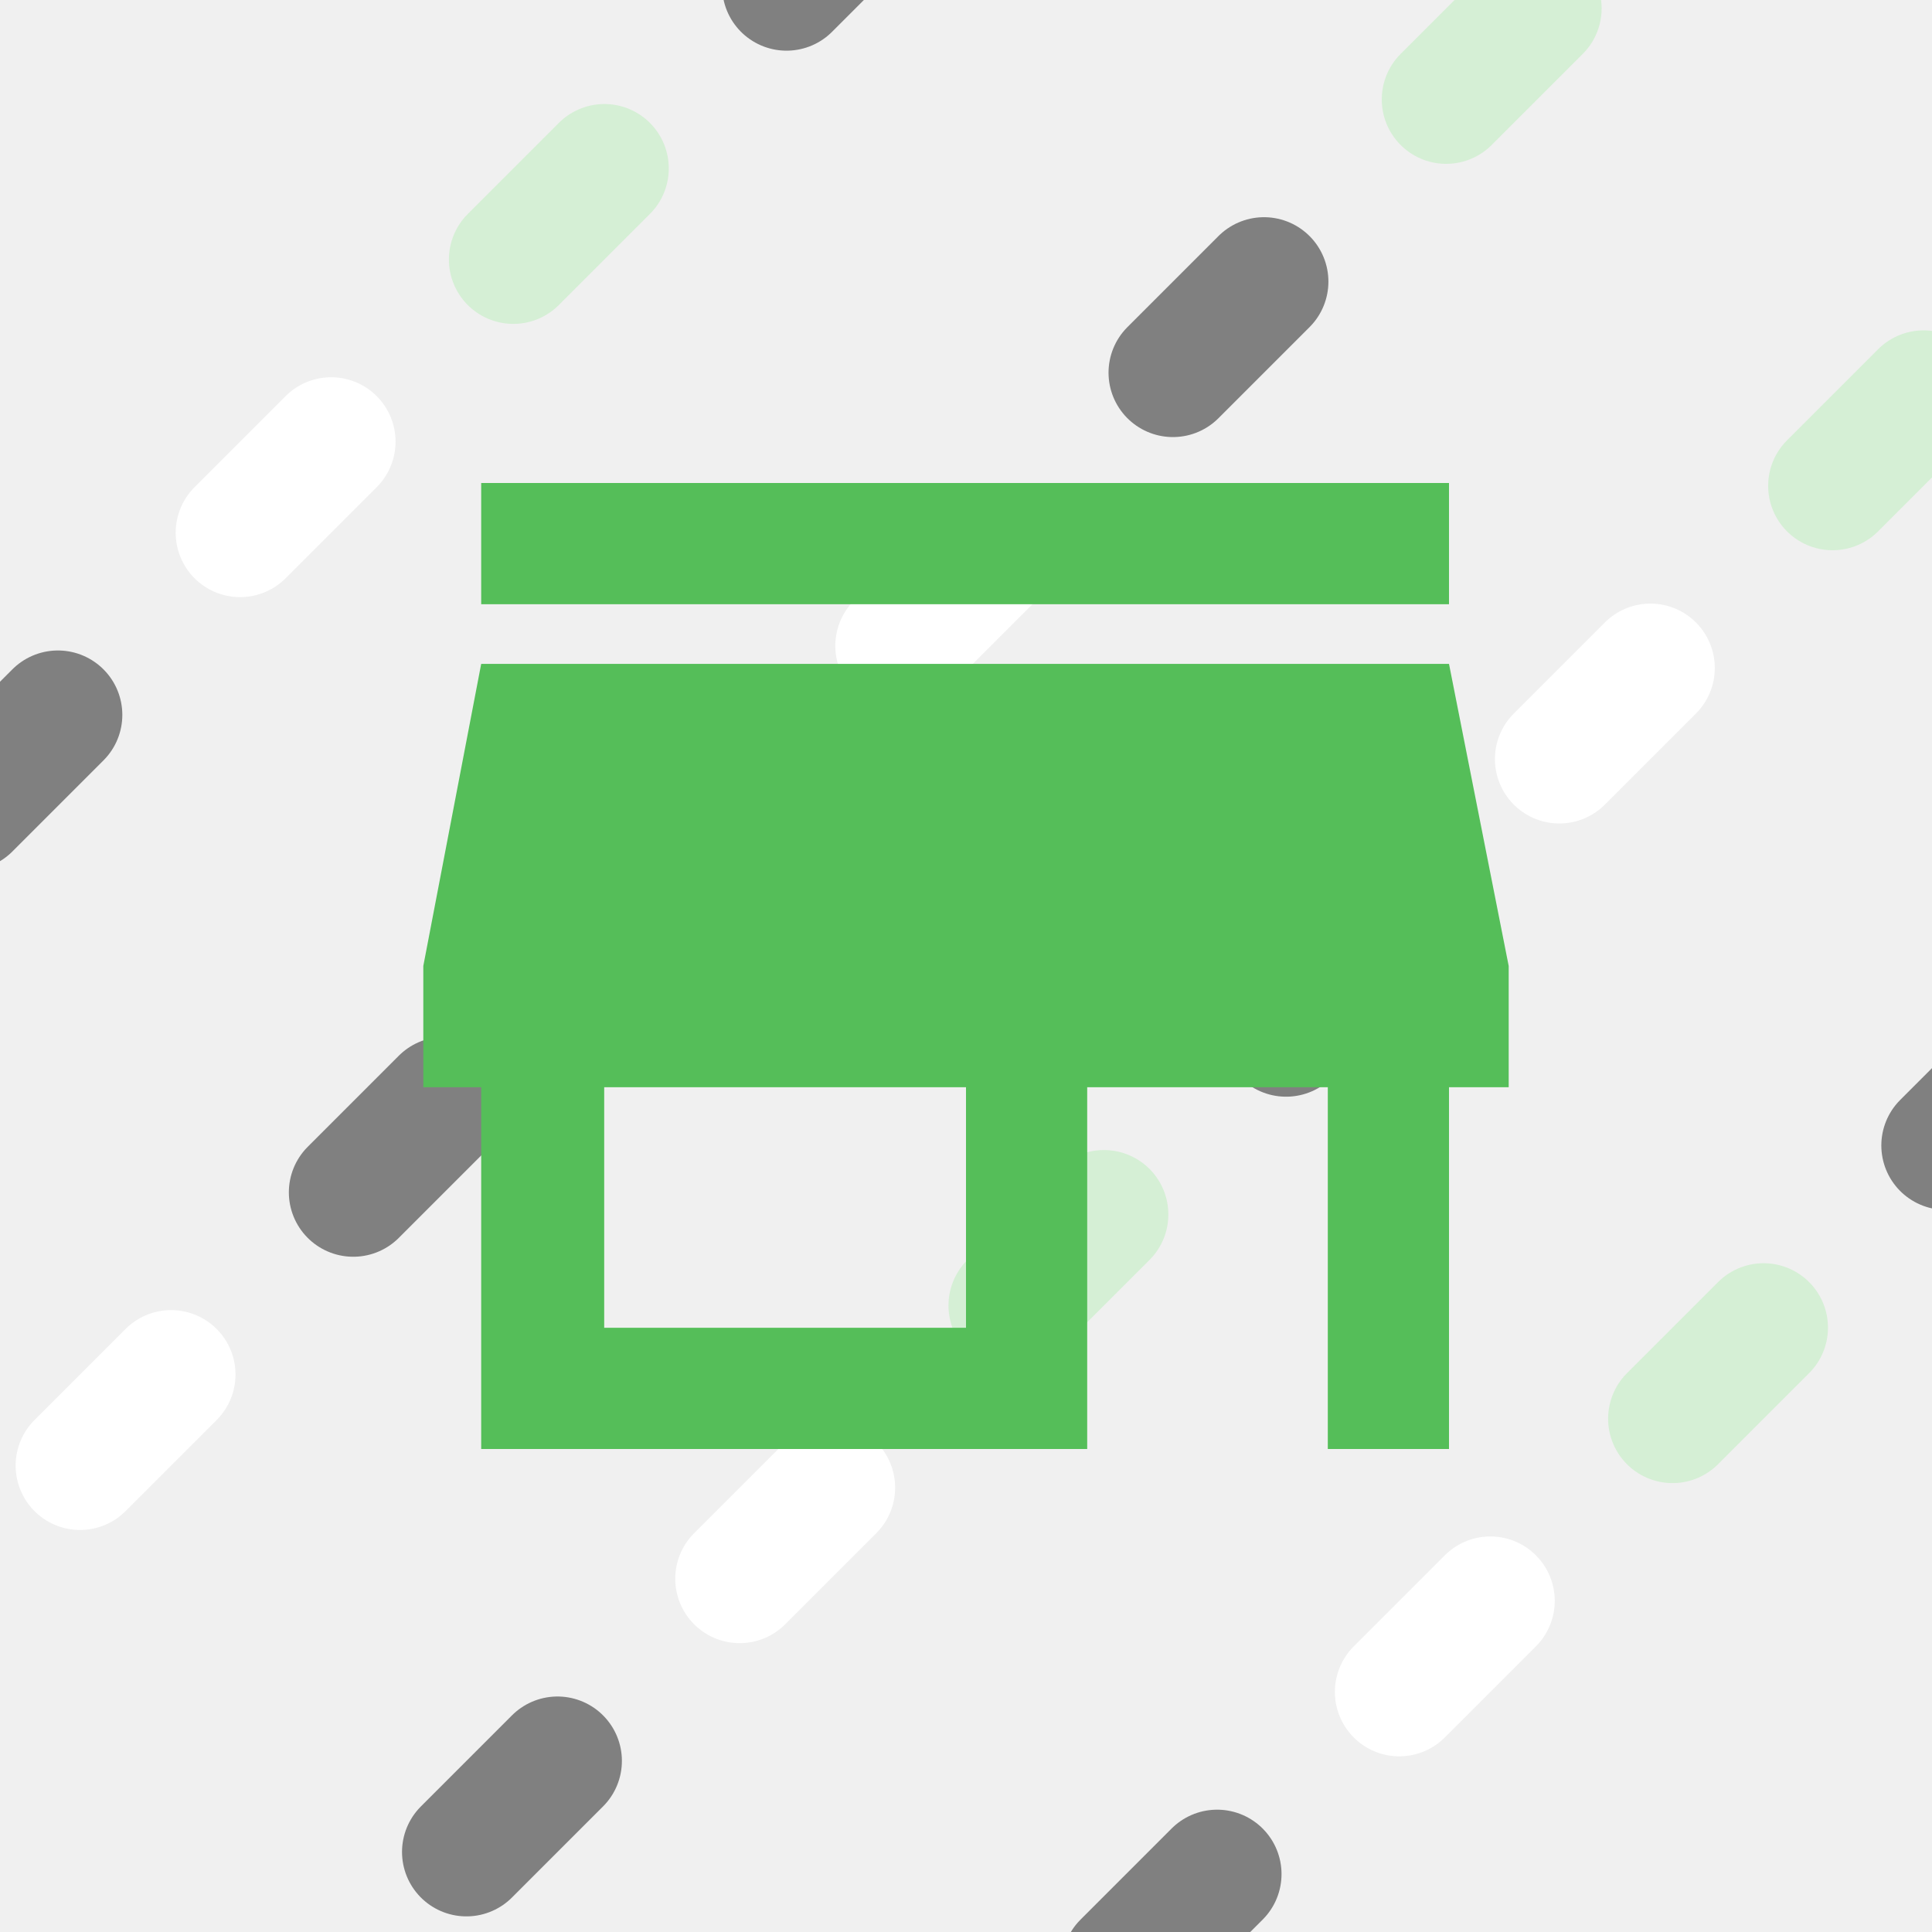
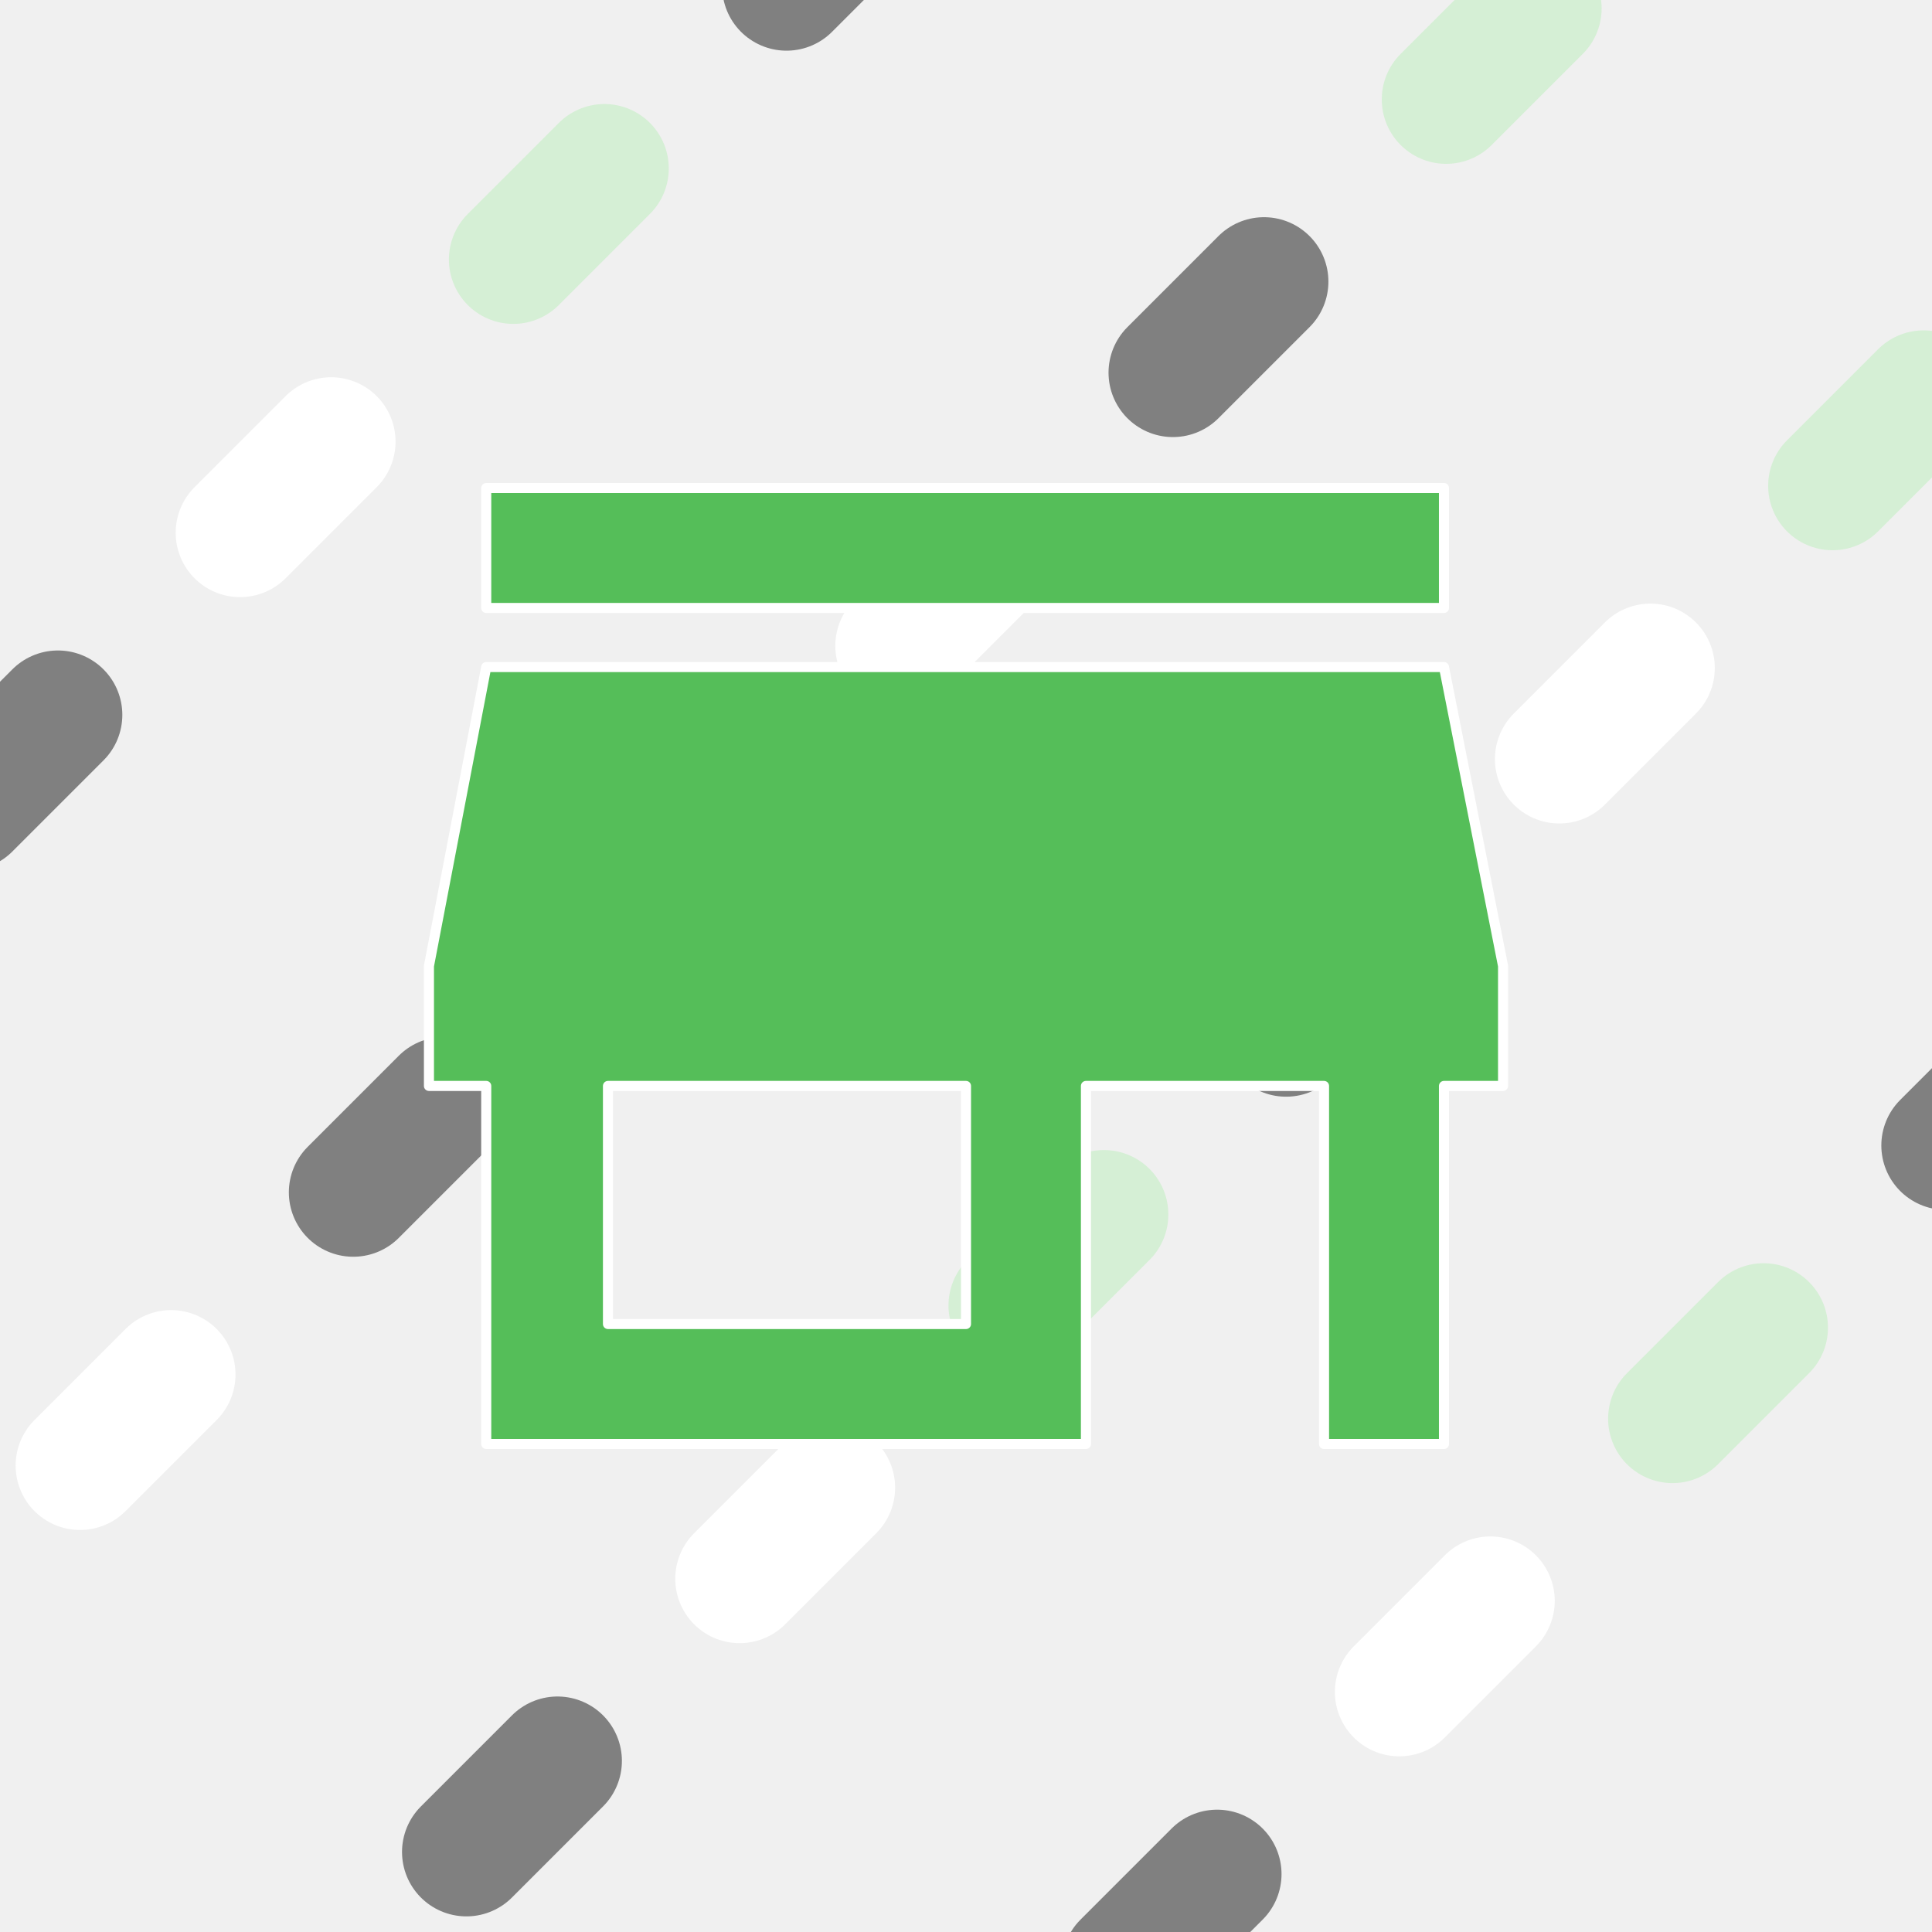
<svg xmlns="http://www.w3.org/2000/svg" width="3840" height="3840" viewBox="0 0 1016 1016" version="1.1" id="svg1" xml:space="preserve">
  <defs id="defs1" />
  <g id="layer1" style="display:inline">
    <path style="fill:#55be59;fill-opacity:1;stroke:#d5efd5;stroke-width:67.733;stroke-linecap:round;stroke-dasharray:67.733, 541.866;stroke-dashoffset:406.4;stroke-opacity:1" d="m -304.8,711.2 1016,-1016" id="path1" />
    <path style="display:inline;fill:#55be59;fill-opacity:1;stroke:#d5efd5;stroke-width:67.733;stroke-linecap:round;stroke-dasharray:67.733,541.867;stroke-dashoffset:0;stroke-opacity:1" d="M -101.6,914.4 914.4,-101.6" id="path1-0" />
    <path style="display:inline;fill:#55be59;fill-opacity:1;stroke:#d5efd5;stroke-width:67.733;stroke-linecap:round;stroke-dasharray:67.733, 541.867;stroke-dashoffset:0;stroke-opacity:1" d="M 101.6,1117.6 1117.6,101.6" id="path1-0-3" />
    <path style="display:inline;fill:#55be59;fill-opacity:1;stroke:#d5efd5;stroke-width:67.733;stroke-linecap:round;stroke-dasharray:67.733, 541.866;stroke-dashoffset:406.4;stroke-opacity:1" d="M 304.8,1320.8 1320.8,304.8" id="path1-0-3-8" />
  </g>
  <g id="layer5" style="display:inline">
    <path style="display:inline;fill:#55be59;fill-opacity:1;stroke:#808080;stroke-width:67.733;stroke-linecap:round;stroke-dasharray:67.733, 541.866;stroke-dashoffset:203.2;stroke-opacity:1" d="M -304.8,711.2 711.2,-304.8" id="path1-2" />
    <path style="display:inline;fill:#55be59;fill-opacity:1;stroke:#808080;stroke-width:67.733;stroke-opacity:1;stroke-linecap:round;stroke-dasharray:67.733,541.867;stroke-dashoffset:203.2" d="M -101.6,914.4 914.4,-101.6" id="path1-0-4" />
    <path style="display:inline;fill:#55be59;fill-opacity:1;stroke:#808080;stroke-width:67.733;stroke-linecap:round;stroke-dasharray:67.733, 541.866;stroke-dashoffset:406.4;stroke-opacity:1" d="M 101.6,1117.6 1117.6,101.6" id="path1-0-3-5" />
    <path style="display:inline;fill:#55be59;fill-opacity:1;stroke:#808080;stroke-width:67.733;stroke-linecap:round;stroke-dasharray:67.733, 541.866;stroke-dashoffset:203.2;stroke-opacity:1" d="M 304.8,1320.8 1320.8,304.8" id="path1-0-3-8-8" />
  </g>
  <g id="layer6" style="stroke-dasharray:1,5;stroke-dashoffset:0">
    <path style="display:inline;fill:#55be59;fill-opacity:1;stroke:#ffffff;stroke-width:67.733;stroke-linecap:round;stroke-dasharray:67.733, 541.866;stroke-dashoffset:0" d="M -304.8,711.2 711.2,-304.8" id="path1-25" />
    <path style="display:inline;fill:#55be59;fill-opacity:1;stroke:#ffffff;stroke-width:67.733;stroke-dasharray:67.733,541.867;stroke-linecap:round;stroke-dashoffset:406.4" d="M -101.6,914.4 914.4,-101.6" id="path1-0-42" />
    <path style="display:inline;fill:#55be59;fill-opacity:1;stroke:#ffffff;stroke-width:67.733;stroke-linecap:round;stroke-dasharray:67.733, 541.866;stroke-dashoffset:203.2" d="M 101.6,1117.6 1117.6,101.6" id="path1-0-3-7" />
    <path style="display:inline;fill:#55be59;fill-opacity:1;stroke:#ffffff;stroke-width:67.733;stroke-linecap:round;stroke-dasharray:67.733, 541.866;stroke-dashoffset:0" d="M 304.8,1320.8 1320.8,304.8" id="path1-0-3-8-5" />
  </g>
  <g id="layer3" style="display:inline">
-     <path d="M 508,698.262 V 571.738 H 317.738 V 698.262 Z M 793.393,571.738 H 762 V 762 H 698.262 V 571.738 H 571.738 V 762 H 253.049 V 571.738 H 222.607 V 508 L 253.049,349.131 H 762 L 793.393,508 Z M 762,254 v 63.738 H 253.049 V 254 Z" id="text3" style="font-size:1270px;font-family:'Hasklug Nerd Font Mono';-inkscape-font-specification:'Hasklug Nerd Font Mono';fill:#55be59;stroke:#55be59;stroke-width:0;stroke-linecap:round;stroke-dashoffset:1536" aria-label="󰓜" />
+     <path d="M 508,696.28 V 571.074 H 319.717 V 696.28 Z M 790.424,571.074 H 759.357 V 759.354 H 696.283 V 571.074 H 571.075 V 759.354 H 255.701 V 571.074 h -30.125 v -63.074 l 30.125,-157.214 h 503.656 l 31.067,157.214 z M 759.357,256.646 v 63.074 H 255.701 v -63.074 z" id="text3" style="font-size:1270px;font-family:'Hasklug Nerd Font Mono';-inkscape-font-specification:'Hasklug Nerd Font Mono';fill:#55be59;stroke:#ffffff;stroke-width:5.292;stroke-linecap:round;stroke-linejoin:round;stroke-dasharray:none;stroke-dashoffset:1536;stroke-opacity:1" aria-label="󰓜" />
  </g>
</svg>
